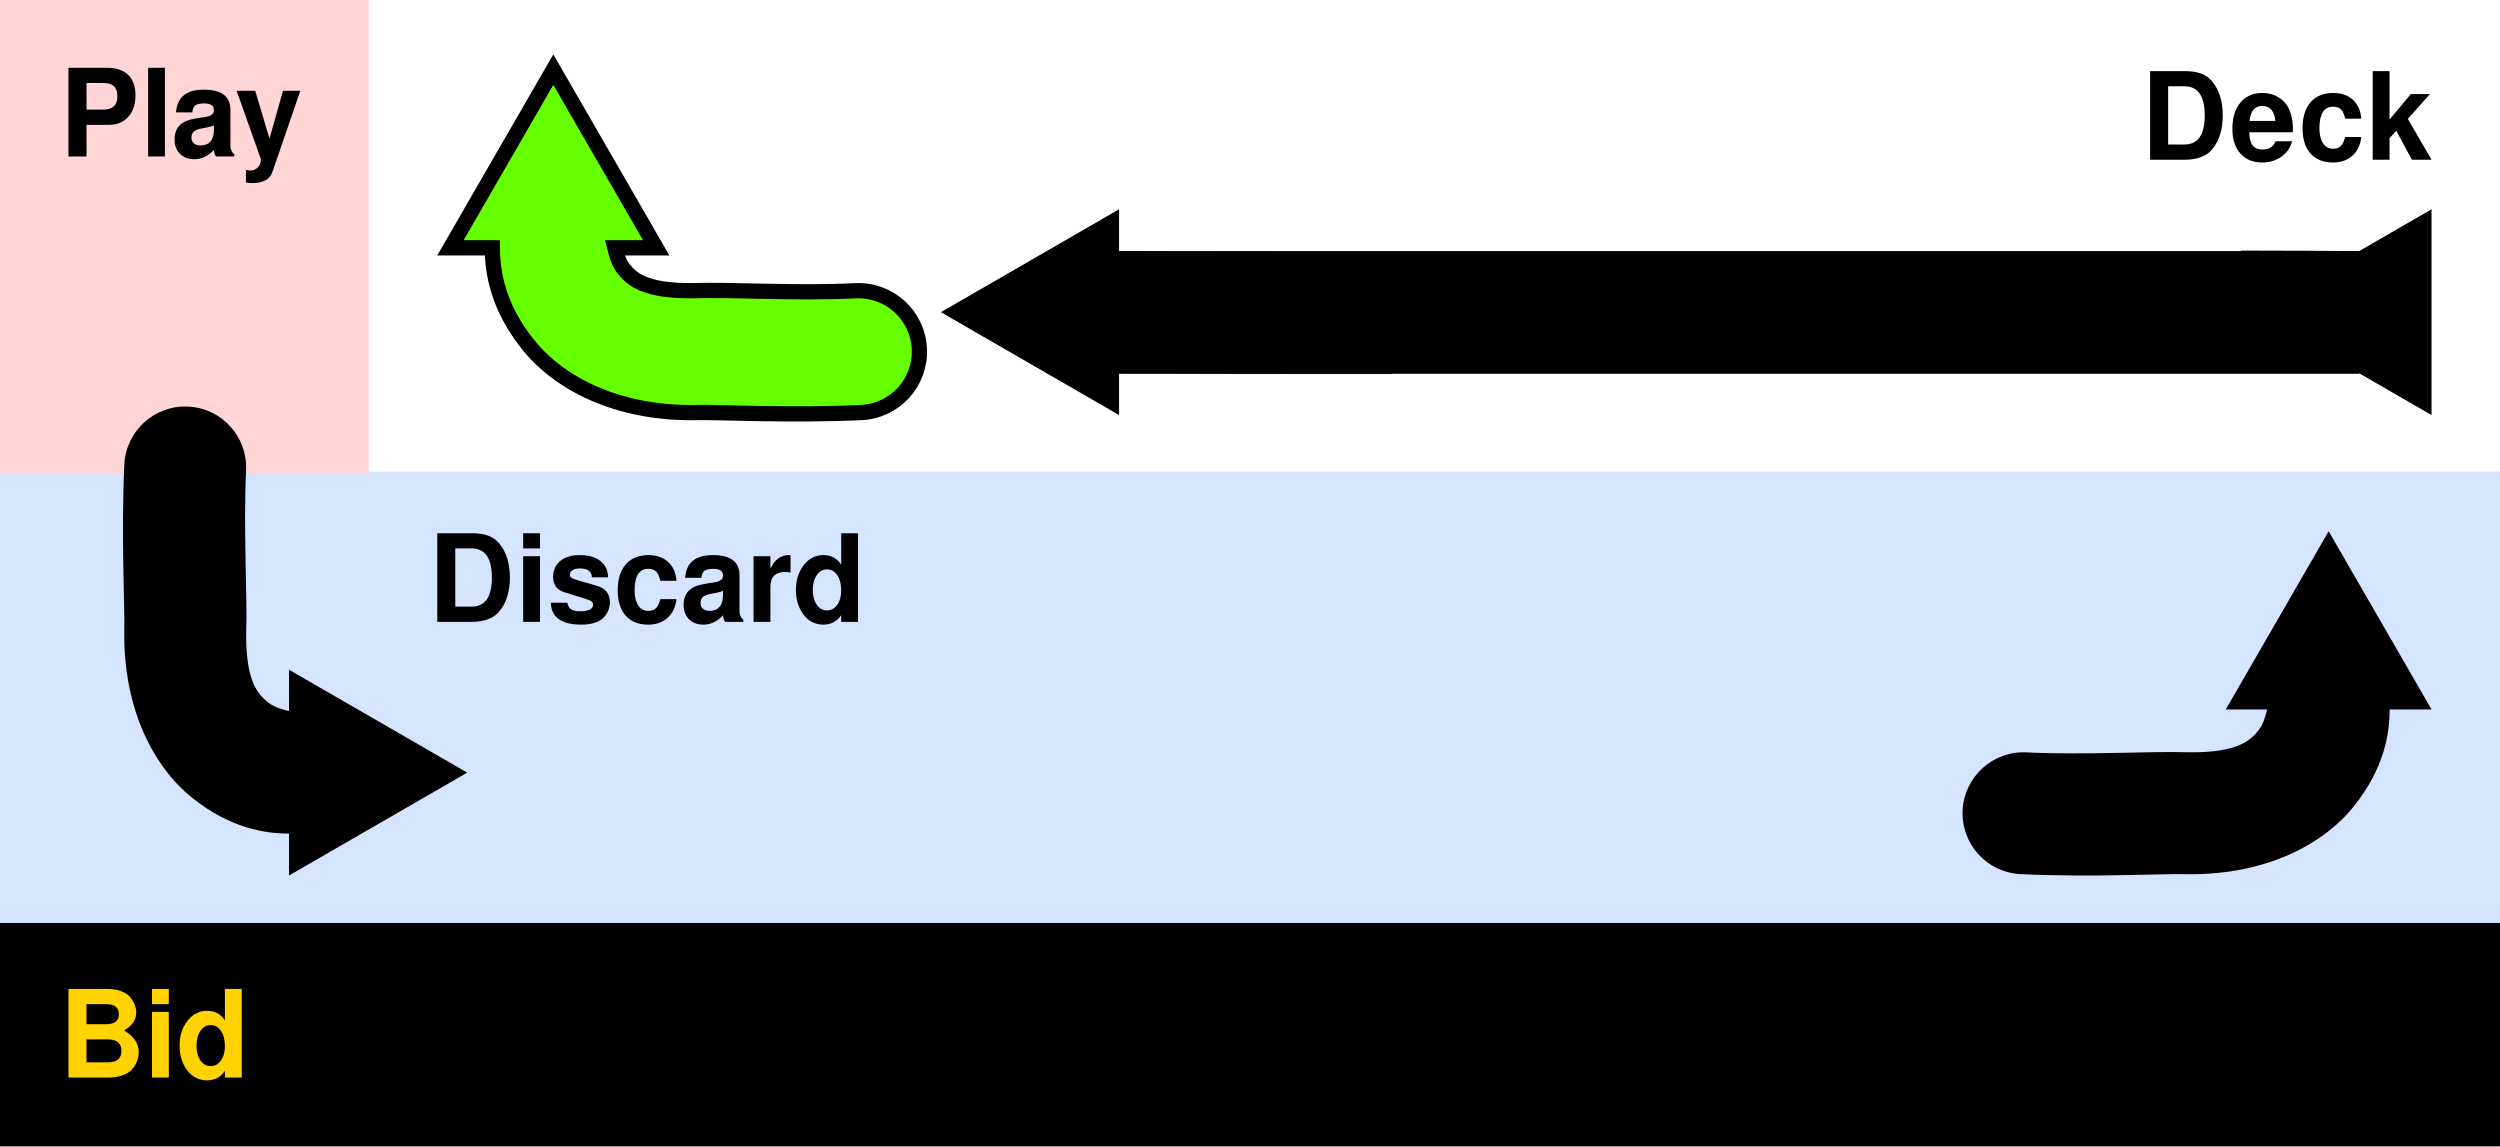
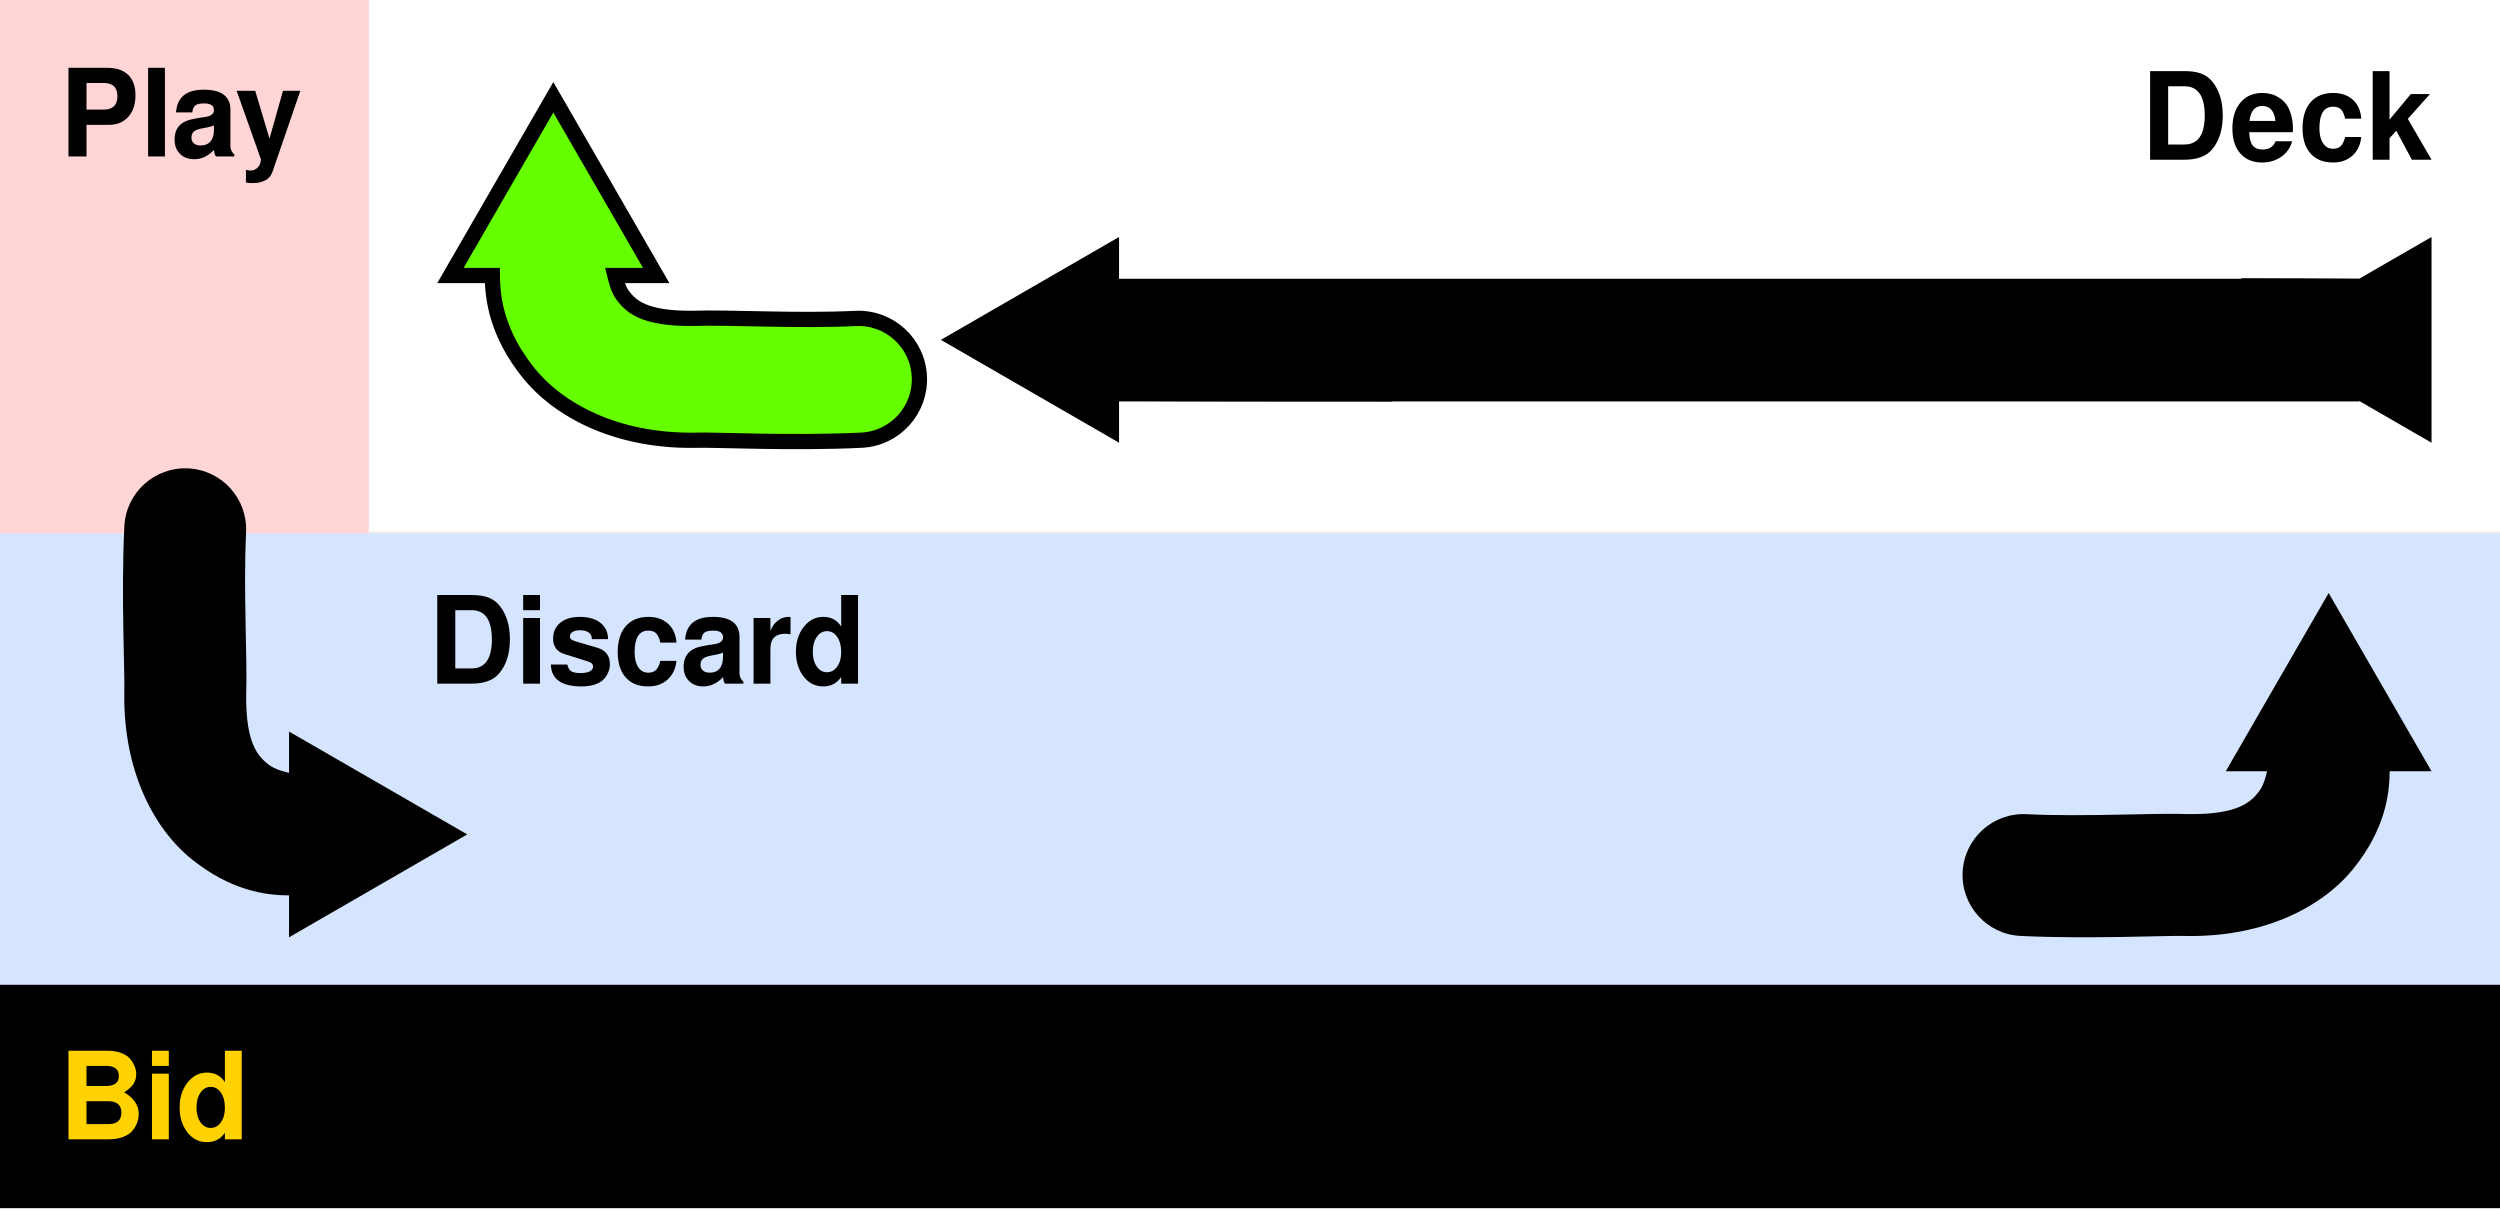
- <svg xmlns="http://www.w3.org/2000/svg" width="1640.643" height="752.28" viewBox="0 0 1640.643 752.28" id="svg2" version="1.1" xml:space="preserve">
+ <svg xmlns="http://www.w3.org/2000/svg" width="1640.643" height="792.833" viewBox="0 0 1640.643 792.833" id="svg2" version="1.1" xml:space="preserve">
  <defs id="defs4" />
-   <g id="layer1" transform="translate(643.8024,-1029.529)">
+   <g id="layer1" transform="translate(643.8027,-988.9757)">
    <g id="g4158" transform="matrix(2,0,0,2,-1800,-1412.362)">
      <g id="g4546" transform="matrix(1.79048,0,0,1.112238,987.1999,-333.313)" style="fill:#b3b3b3" />
      <g id="g847" transform="matrix(1.1,0,0,1.1,-110.2742,-123.2605)">
        <rect transform="rotate(90)" y="-1371.54" x="1362.663" height="745.747" width="134.665" id="rect4183-8-5-9-3-6-3-7-5-6-1-7-1-1-3-9-7-2-5-7-2-6-1-2-28-6" style="fill:#d5e5ff;fill-opacity:1;stroke:none;stroke-width:6.065;stroke-linecap:round;stroke-linejoin:round;stroke-miterlimit:4;stroke-dasharray:none;stroke-opacity:1" ry="0" />
        <rect transform="rotate(90)" y="-1371.54" x="1497.328" height="745.747" width="66.623" id="rect4183-8-5-9-3-6-3-7-5-6-1-7-1-1-3-9-7-2-5-7-2-6-1-2-2" style="fill:#000000;fill-opacity:1;stroke:none;stroke-width:6.065;stroke-linecap:round;stroke-linejoin:round;stroke-miterlimit:4;stroke-dasharray:none;stroke-opacity:1" ry="0" />
        <g id="g4546-2" transform="matrix(1.627709,0,0,1.011126,1011.421,-104.5906)" style="fill:#b3b3b3" />
        <g id="g4546-6" transform="matrix(1.627709,0,0,1.011126,882.8092,66.52339)" style="fill:#b3b3b3" />
        <g aria-label="SHIP" transform="matrix(0,0.3393939,-0.3393939,0,1083.087,1052.89)" id="text2762" style="font-weight:bold;font-size:85.77px;line-height:1.25;-inkscape-font-specification:'sans-serif, Bold';fill:#ffffff;stroke-width:1.339" />
        <g id="g4546-60" transform="matrix(1.627709,0,0,1.011126,1011.421,176.1832)" style="fill:#b3b3b3" />
        <g aria-label="SHIP" transform="matrix(0,0.3393939,-0.3393939,0,1211.699,1162.55)" id="text2762-8" style="font-weight:bold;font-size:85.77px;line-height:1.25;-inkscape-font-specification:'sans-serif, Bold';fill:#ffffff;stroke-width:1.339" />
-         <rect transform="rotate(90)" y="-1371.54" x="1222.005" height="745.747" width="140.658" id="rect4183-8-5-9-3-6-3-7-5-6-1-7-1-1-3-9-7-2-5-7-2-6-1-2-28" style="fill:#ffffff;fill-opacity:1;stroke:none;stroke-width:6.065;stroke-linecap:round;stroke-linejoin:round;stroke-miterlimit:4;stroke-dasharray:none;stroke-opacity:1" ry="0" />
-         <text xml:space="preserve" style="font-style:normal;font-variant:normal;font-weight:600;font-stretch:normal;font-size:36.079px;line-height:1.25;font-family:FreeSans;-inkscape-font-specification:'FreeSans, Semi-Bold';font-variant-ligatures:normal;font-variant-caps:normal;font-variant-numeric:normal;font-variant-east-asian:normal;fill:#000000;fill-opacity:1;stroke:none;stroke-width:0.455;stroke-opacity:1" x="1270.883" y="1263.07" id="text15701-9" transform="scale(0.9948168,1.00521)">
-           <tspan id="tspan15699-2" style="font-style:normal;font-variant:normal;font-weight:600;font-stretch:normal;font-size:36.079px;font-family:FreeSans;-inkscape-font-specification:'FreeSans, Semi-Bold';font-variant-ligatures:normal;font-variant-caps:normal;font-variant-numeric:normal;font-variant-east-asian:normal;fill:#000000;fill-opacity:1;stroke:none;stroke-width:0.455;stroke-opacity:1" x="1270.883" y="1263.07">Deck</tspan>
-           <tspan style="font-style:normal;font-variant:normal;font-weight:600;font-stretch:normal;font-size:36.079px;font-family:FreeSans;-inkscape-font-specification:'FreeSans, Semi-Bold';font-variant-ligatures:normal;font-variant-caps:normal;font-variant-numeric:normal;font-variant-east-asian:normal;fill:#000000;fill-opacity:1;stroke:none;stroke-width:0.455;stroke-opacity:1" x="1270.883" y="1308.168" id="tspan429" />
+         <rect transform="rotate(90)" y="-1371.54" x="1203.572" height="745.747" width="158.472" id="rect4183-8-5-9-3-6-3-7-5-6-1-7-1-1-3-9-7-2-5-7-2-6-1-2-28" style="fill:#ffffff;fill-opacity:1;stroke:none;stroke-width:6.065;stroke-linecap:round;stroke-linejoin:round;stroke-miterlimit:4;stroke-dasharray:none;stroke-opacity:1" ry="0" />
+         <text xml:space="preserve" style="font-style:normal;font-variant:normal;font-weight:600;font-stretch:normal;font-size:36.079px;line-height:1.25;font-family:FreeSans;-inkscape-font-specification:'FreeSans, Semi-Bold';font-variant-ligatures:normal;font-variant-caps:normal;font-variant-numeric:normal;font-variant-east-asian:normal;fill:#000000;fill-opacity:1;stroke:none;stroke-width:0.455;stroke-opacity:1" x="1270.883" y="1244.732" id="text15701-9" transform="scale(0.9948168,1.00521)">
+           <tspan id="tspan15699-2" style="font-style:normal;font-variant:normal;font-weight:600;font-stretch:normal;font-size:36.079px;font-family:FreeSans;-inkscape-font-specification:'FreeSans, Semi-Bold';font-variant-ligatures:normal;font-variant-caps:normal;font-variant-numeric:normal;font-variant-east-asian:normal;fill:#000000;fill-opacity:1;stroke:none;stroke-width:0.455;stroke-opacity:1" x="1270.883" y="1244.732">Deck</tspan>
+           <tspan style="font-style:normal;font-variant:normal;font-weight:600;font-stretch:normal;font-size:36.079px;font-family:FreeSans;-inkscape-font-specification:'FreeSans, Semi-Bold';font-variant-ligatures:normal;font-variant-caps:normal;font-variant-numeric:normal;font-variant-east-asian:normal;fill:#000000;fill-opacity:1;stroke:none;stroke-width:0.455;stroke-opacity:1" x="1270.883" y="1289.831" id="tspan429" />
        </text>
        <path id="path283-2-6" style="color:#000000;fill:#000000;fill-opacity:1;fill-rule:evenodd;stroke-width:1;stroke-linecap:round;-inkscape-stroke:none" d="m 1320.429,1380.474 30.69,53.157 h -12.506 v 0.257 -0.257 c 0,7.246 -1.566,17.502 -10.685,28.908 -9.12,11.405 -26.316,20.466 -49.404,20.241 h -0.268 l -0.269,-0.011 c -5.367,-0.211 -28.549,0.998 -49.458,-0.01 a 18.182,18.182 0 0 1 -17.287,-19.033 18.182,18.182 0 0 1 19.033,-17.287 c 17.833,0.858 37.191,-0.422 48.69,-0.023 -0.03,-3e-4 -0.056,0 -0.086,9e-4 l 0.537,0.012 c -0.144,-0.01 -0.304,-0.01 -0.451,-0.013 14.597,0.127 18.26,-3.71 20.56,-6.587 1.609,-2.013 2.271,-5.135 2.541,-6.198 h -12.325 z" />
-         <text xml:space="preserve" style="font-style:normal;font-variant:normal;font-weight:600;font-stretch:normal;font-size:36.079px;line-height:1.25;font-family:FreeSans;-inkscape-font-specification:'FreeSans, Semi-Bold';font-variant-ligatures:normal;font-variant-caps:normal;font-variant-numeric:normal;font-variant-east-asian:normal;fill:#ffd200;fill-opacity:1;stroke:none;stroke-width:1.136;stroke-opacity:1;stroke-dasharray:none" x="646.696" y="1535.442" id="text15701-9-8" transform="scale(0.9948168,1.00521)">
-           <tspan id="tspan15699-2-7" style="font-style:normal;font-variant:normal;font-weight:600;font-stretch:normal;font-size:36.079px;font-family:FreeSans;-inkscape-font-specification:'FreeSans, Semi-Bold';font-variant-ligatures:normal;font-variant-caps:normal;font-variant-numeric:normal;font-variant-east-asian:normal;fill:#ffd200;fill-opacity:1;stroke:none;stroke-width:1.136;stroke-opacity:1;stroke-dasharray:none" x="646.696" y="1535.442">Bid</tspan>
+         <text xml:space="preserve" style="font-style:normal;font-variant:normal;font-weight:600;font-stretch:normal;font-size:36.079px;line-height:1.25;font-family:FreeSans;-inkscape-font-specification:'FreeSans, Semi-Bold';font-variant-ligatures:normal;font-variant-caps:normal;font-variant-numeric:normal;font-variant-east-asian:normal;fill:#ffd200;fill-opacity:1;stroke:none;stroke-width:1.136;stroke-dasharray:none;stroke-opacity:1" x="646.696" y="1535.442" id="text15701-9-8" transform="scale(0.9948168,1.00521)">
+           <tspan id="tspan15699-2-7" style="font-style:normal;font-variant:normal;font-weight:600;font-stretch:normal;font-size:36.079px;font-family:FreeSans;-inkscape-font-specification:'FreeSans, Semi-Bold';font-variant-ligatures:normal;font-variant-caps:normal;font-variant-numeric:normal;font-variant-east-asian:normal;fill:#ffd200;fill-opacity:1;stroke:none;stroke-width:1.136;stroke-dasharray:none;stroke-opacity:1" x="646.696" y="1535.442">Bid</tspan>
        </text>
        <text xml:space="preserve" style="font-style:normal;font-variant:normal;font-weight:600;font-stretch:normal;font-size:36.079px;line-height:1.25;font-family:FreeSans;-inkscape-font-specification:'FreeSans, Semi-Bold';font-variant-ligatures:normal;font-variant-caps:normal;font-variant-numeric:normal;font-variant-east-asian:normal;fill:#000000;fill-opacity:1;stroke:none;stroke-width:0.455;stroke-opacity:1" x="757.276" y="1400.206" id="text15701-9-8-9" transform="scale(0.9948168,1.00521)">
          <tspan id="tspan15699-2-7-2" style="font-style:normal;font-variant:normal;font-weight:600;font-stretch:normal;font-size:36.079px;font-family:FreeSans;-inkscape-font-specification:'FreeSans, Semi-Bold';font-variant-ligatures:normal;font-variant-caps:normal;font-variant-numeric:normal;font-variant-east-asian:normal;fill:#000000;fill-opacity:1;stroke:none;stroke-width:0.455;stroke-opacity:1" x="757.276" y="1400.206">Discard</tspan>
        </text>
-         <g id="g21323" transform="translate(55.36648,379.0102)">
-           <path id="path283-2" style="color:#000000;fill:#66ff00;fill-opacity:1;fill-rule:evenodd;stroke:#000000;stroke-width:4.545;stroke-linecap:round;stroke-dasharray:none" d="m 735.482,863.766 -30.69,53.157 h 12.506 l 0.004,0.257 -0.002,-0.257 c 0,7.246 1.566,17.502 10.685,28.908 9.12,11.405 26.316,20.466 49.404,20.241 h 0.268 l 0.269,-0.011 c 5.367,-0.211 28.549,0.998 49.458,-0.01 a 18.182,18.182 0 0 0 17.287,-19.033 18.182,18.182 0 0 0 -19.033,-17.287 c -17.833,0.858 -37.191,-0.422 -48.69,-0.023 0.03,-3e-4 0.056,0 0.086,9e-4 l -0.537,0.012 c 0.144,-0.01 0.304,-0.01 0.451,-0.013 -14.597,0.127 -18.26,-3.71 -20.56,-6.587 -1.609,-2.013 -2.271,-5.135 -2.541,-6.198 h 12.325 z" />
-           <path id="path4788-2-6-6" style="fill:#000000;fill-opacity:1;stroke:none;stroke-width:10.331;stroke-dasharray:none;stroke-dashoffset:0;stroke-opacity:0.511" d="m 904.241,966.807 -53.156,-30.69 53.156,-30.69 v 12.553 c 20.129,0.14 49.293,0.166 81.457,0.153 v 36.356 c -32.273,0.011 -61.126,-0.024 -81.457,-0.168 z" />
+         <g id="g883" transform="translate(0,-10.17789)">
+           <g id="g21323" transform="translate(55.36648,379.0102)">
+             <path id="path283-2" style="color:#000000;fill:#66ff00;fill-opacity:1;fill-rule:evenodd;stroke:#000000;stroke-width:4.545;stroke-linecap:round;stroke-dasharray:none" d="m 735.482,863.766 -30.69,53.157 h 12.506 l 0.004,0.257 -0.002,-0.257 c 0,7.246 1.566,17.502 10.685,28.908 9.12,11.405 26.316,20.466 49.404,20.241 h 0.268 l 0.269,-0.011 c 5.367,-0.211 28.549,0.998 49.458,-0.01 a 18.182,18.182 0 0 0 17.287,-19.033 18.182,18.182 0 0 0 -19.033,-17.287 c -17.833,0.858 -37.191,-0.422 -48.69,-0.023 0.03,-3e-4 0.056,0 0.086,9e-4 l -0.537,0.012 c 0.144,-0.01 0.304,-0.01 0.451,-0.013 -14.597,0.127 -18.26,-3.71 -20.56,-6.587 -1.609,-2.013 -2.271,-5.135 -2.541,-6.198 h 12.325 z" />
+             <path id="path4788-2-6-6" style="fill:#000000;fill-opacity:1;stroke:none;stroke-width:10.331;stroke-dasharray:none;stroke-dashoffset:0;stroke-opacity:0.511" d="m 904.241,966.807 -53.156,-30.69 53.156,-30.69 v 12.553 c 20.129,0.14 49.293,0.166 81.457,0.153 v 36.356 c -32.273,0.011 -61.126,-0.024 -81.457,-0.168 z" />
+           </g>
+           <path id="path4788-2-6-7" style="fill:#000000;fill-opacity:1;stroke:none;stroke-width:10.331;stroke-dasharray:none;stroke-dashoffset:0;stroke-opacity:0.511" d="m 1351.119,1345.817 -21.759,-12.562 c -9.09,-0.078 -21.018,-0.124 -35.006,-0.147 v -36.355 c 13.973,0.025 25.898,0.075 35.167,0.154 l 21.598,-12.469 z" />
+           <rect style="fill:#000000;stroke-width:6.065;stroke-linecap:round;stroke-opacity:0.153" id="rect630" width="369.914" height="36.593" x="959.608" y="-1333.499" transform="scale(1,-1)" />
        </g>
-         <path id="path4788-2-6-7" style="fill:#000000;fill-opacity:1;stroke:none;stroke-width:10.331;stroke-dasharray:none;stroke-dashoffset:0;stroke-opacity:0.511" d="m 1351.119,1345.817 -21.759,-12.562 c -9.09,-0.078 -21.018,-0.124 -35.006,-0.147 v -36.355 c 13.973,0.025 25.898,0.075 35.167,0.154 l 21.598,-12.469 z" />
-         <rect style="fill:#000000;stroke-width:6.065;stroke-linecap:round;stroke-opacity:0.153" id="rect630" width="369.914" height="36.593" x="959.608" y="-1333.499" transform="scale(1,-1)" />
-         <rect transform="rotate(90)" y="-735.801" x="1222.005" height="110.007" width="141.207" id="rect4183-8-5-9-3-6-3-7-5-6-1-7-1-1-3-9-7-2-5-7-2-6-1-2-28-9" style="fill:#ffd5d5;fill-opacity:1;stroke:none;stroke-width:6.065;stroke-linecap:round;stroke-linejoin:round;stroke-miterlimit:4;stroke-dasharray:none;stroke-opacity:0.153" ry="0" />
-         <text xml:space="preserve" style="font-style:normal;font-variant:normal;font-weight:600;font-stretch:normal;font-size:36.079px;line-height:1.25;font-family:FreeSans;-inkscape-font-specification:'FreeSans, Semi-Bold';font-variant-ligatures:normal;font-variant-caps:normal;font-variant-numeric:normal;font-variant-east-asian:normal;fill:#000000;fill-opacity:1;stroke:none;stroke-width:0.455;stroke-opacity:1" x="646.696" y="1262.094" id="text15701-9-5" transform="scale(0.9948168,1.00521)">
-           <tspan id="tspan15699-2-3" style="font-style:normal;font-variant:normal;font-weight:600;font-stretch:normal;font-size:36.079px;font-family:FreeSans;-inkscape-font-specification:'FreeSans, Semi-Bold';font-variant-ligatures:normal;font-variant-caps:normal;font-variant-numeric:normal;font-variant-east-asian:normal;fill:#000000;fill-opacity:1;stroke:none;stroke-width:0.455;stroke-opacity:1" x="646.696" y="1262.094">Play</tspan>
+         <rect transform="rotate(90)" y="-735.8" x="1203.572" height="110.007" width="159.091" id="rect4183-8-5-9-3-6-3-7-5-6-1-7-1-1-3-9-7-2-5-7-2-6-1-2-28-9" style="fill:#ffd5d5;fill-opacity:1;stroke:none;stroke-width:6.065;stroke-linecap:round;stroke-linejoin:round;stroke-miterlimit:4;stroke-dasharray:none;stroke-opacity:0.153" ry="0" />
+         <text xml:space="preserve" style="font-style:normal;font-variant:normal;font-weight:600;font-stretch:normal;font-size:36.079px;line-height:1.25;font-family:FreeSans;-inkscape-font-specification:'FreeSans, Semi-Bold';font-variant-ligatures:normal;font-variant-caps:normal;font-variant-numeric:normal;font-variant-east-asian:normal;fill:#000000;fill-opacity:1;stroke:none;stroke-width:0.455;stroke-opacity:1" x="646.696" y="1243.757" id="text15701-9-5" transform="scale(0.9948168,1.00521)">
+           <tspan id="tspan15699-2-3" style="font-style:normal;font-variant:normal;font-weight:600;font-stretch:normal;font-size:36.079px;font-family:FreeSans;-inkscape-font-specification:'FreeSans, Semi-Bold';font-variant-ligatures:normal;font-variant-caps:normal;font-variant-numeric:normal;font-variant-east-asian:normal;fill:#000000;fill-opacity:1;stroke:none;stroke-width:0.455;stroke-opacity:1" x="646.696" y="1243.757">Play</tspan>
        </text>
        <path id="path283-2-6-2" style="color:#000000;fill:#000000;fill-opacity:1;fill-rule:evenodd;stroke-width:1;stroke-linecap:round;-inkscape-stroke:none" d="m 765.169,1452.476 -53.157,30.69 v -12.506 h -0.257 0.257 c -7.246,0 -17.502,-1.566 -28.908,-10.685 -11.405,-9.12 -20.466,-26.316 -20.241,-49.404 v -0.268 l 0.011,-0.269 c 0.211,-5.367 -0.998,-28.549 0.01,-49.458 a 18.182,18.182 0 0 1 19.033,-17.287 18.182,18.182 0 0 1 17.287,19.033 c -0.858,17.833 0.422,37.191 0.023,48.69 3e-4,-0.03 0,-0.056 -9e-4,-0.086 l -0.012,0.537 c 0.01,-0.144 0.01,-0.304 0.013,-0.451 -0.127,14.597 3.71,18.26 6.587,20.56 2.013,1.609 5.135,2.271 6.198,2.541 v -12.325 z" />
      </g>
    </g>
  </g>
</svg>
